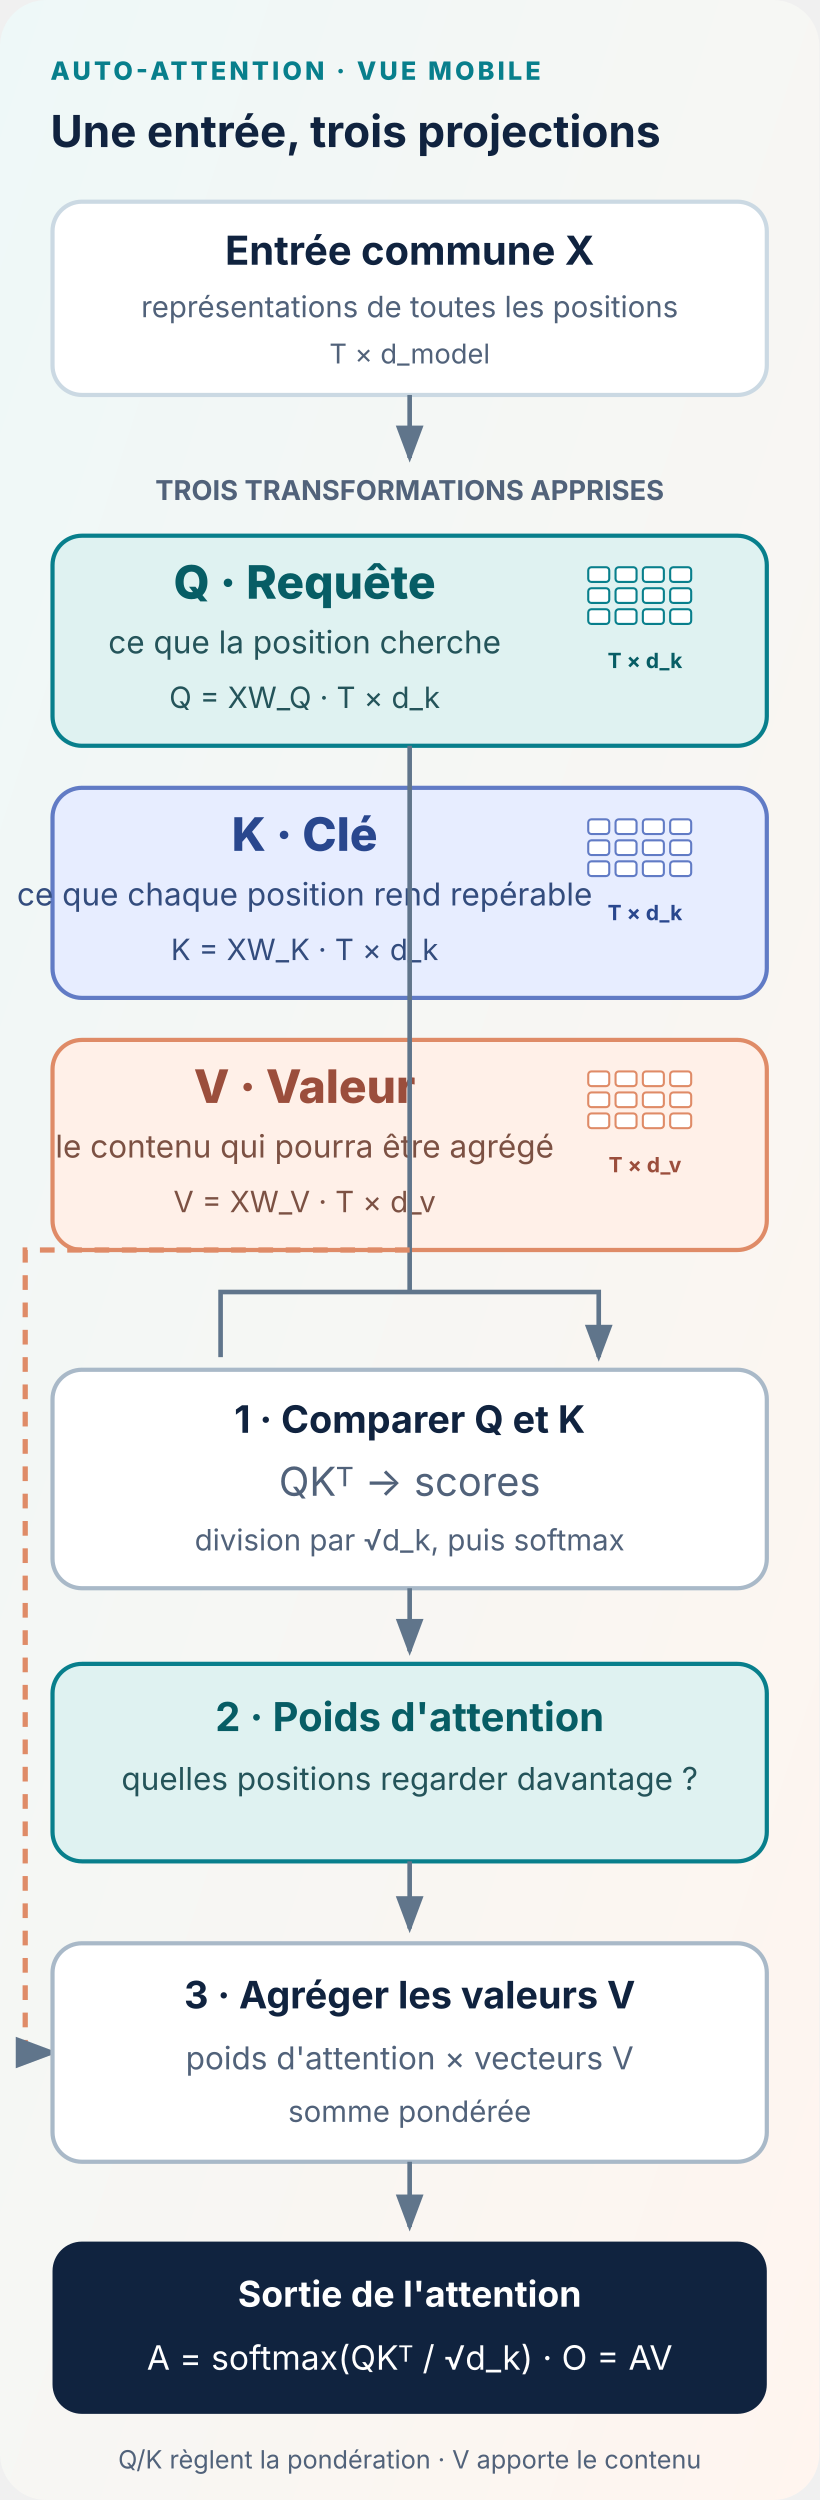
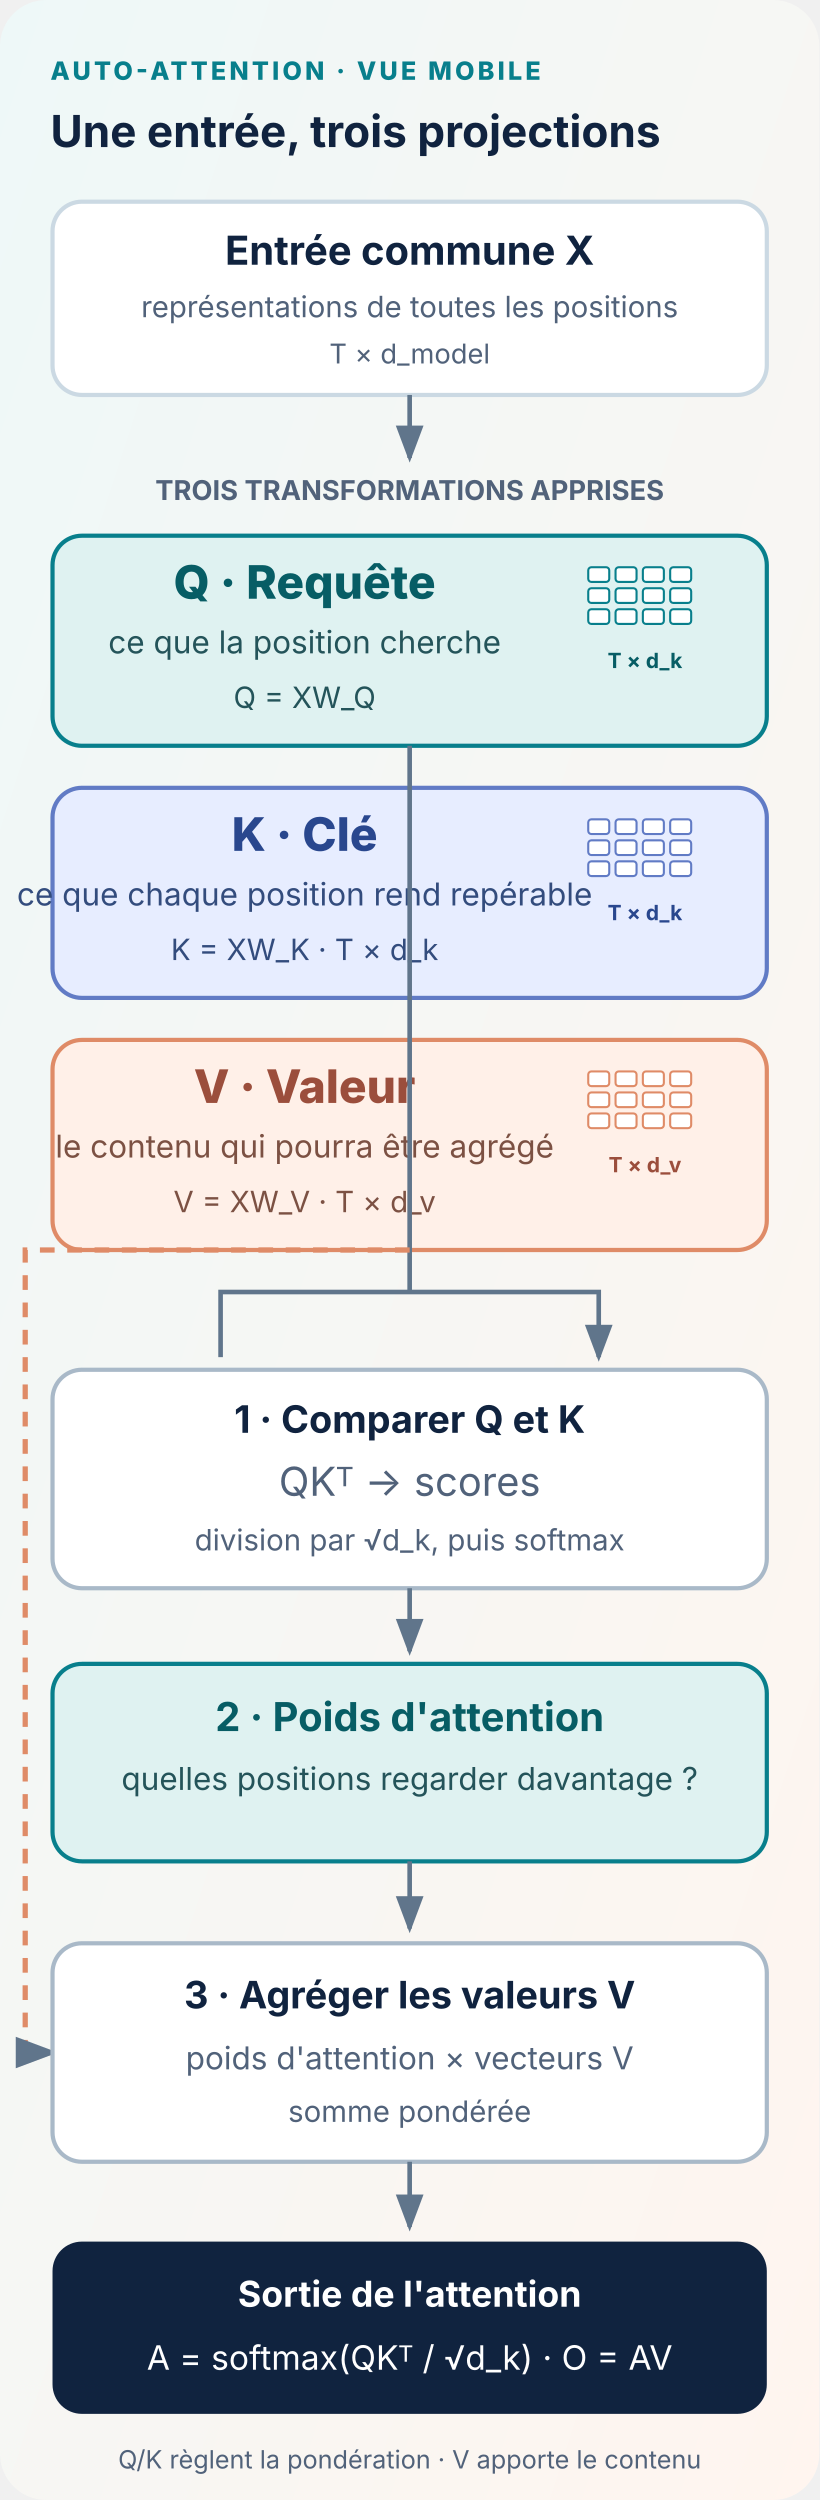
<svg xmlns="http://www.w3.org/2000/svg" viewBox="0 0 390 1190" role="img" aria-labelledby="title desc">
  <defs>
    <linearGradient id="bgm" x1="0" y1="0" x2="1" y2="1">
      <stop stop-color="#eef8f8" />
      <stop offset="1" stop-color="#fff5ef" />
    </linearGradient>
    <marker id="arrm" markerWidth="9" markerHeight="9" refX="7" refY="3" orient="auto">
      <path d="M0 0 L0 6 L8 3z" fill="#60758b" />
    </marker>
  </defs>
  <rect width="390" height="1190" rx="22" fill="url(#bgm)" />
  <text x="24" y="38" font-family="Inter,Arial,sans-serif" font-size="12" font-weight="800" letter-spacing="1.5" fill="#087f8c">AUTO-ATTENTION · VUE MOBILE</text>
  <text x="24" y="70" font-family="Inter,Arial,sans-serif" font-size="21" font-weight="750" fill="#10233f">Une entrée, trois projections</text>
  <rect x="25" y="96" width="340" height="92" rx="14" fill="#fff" stroke="#cbd9e3" stroke-width="2" />
  <text x="195" y="126" text-anchor="middle" font-family="Inter,Arial,sans-serif" font-size="19" font-weight="750" fill="#10233f">Entrée commune X</text>
  <text x="195" y="151" text-anchor="middle" font-family="Inter,Arial,sans-serif" font-size="14" fill="#51627a">représentations de toutes les positions</text>
  <text x="195" y="173" text-anchor="middle" font-family="Inter,Arial,sans-serif" font-size="13" fill="#51627a">T × d_model</text>
  <path d="M195 188 V218" stroke="#60758b" stroke-width="2.2" marker-end="url(#arrm)" />
  <text x="195" y="238" text-anchor="middle" font-family="Inter,Arial,sans-serif" font-size="13" font-weight="700" fill="#51627a">TROIS TRANSFORMATIONS APPRISES</text>
  <rect x="25" y="255" width="340" height="100" rx="14" fill="#dff2f1" stroke="#087f8c" stroke-width="2" />
  <text x="145" y="285" text-anchor="middle" font-family="Inter,Arial,sans-serif" font-size="22" font-weight="800" fill="#075d65">Q · Requête</text>
  <text x="145" y="311" text-anchor="middle" font-family="Inter,Arial,sans-serif" font-size="15" fill="#24545a">ce que la position cherche</text>
-   <text x="145" y="337" text-anchor="middle" font-family="Inter,Arial,sans-serif" font-size="14" fill="#24545a">Q = XW_Q · T × d_k</text>
+   <text x="145" y="337" text-anchor="middle" font-family="Inter,Arial,sans-serif" font-size="14" fill="#24545a">Q = XW_Q</text>
  <text x="307" y="318" text-anchor="middle" font-family="Inter,Arial,sans-serif" font-size="10" font-weight="700" fill="#075d65">T × d_k</text>
  <g fill="#ffffff" stroke="#087f8c" stroke-width="1">
    <rect x="280" y="270" width="10" height="7" rx="1.5" />
    <rect x="293" y="270" width="10" height="7" rx="1.5" />
    <rect x="306" y="270" width="10" height="7" rx="1.5" />
    <rect x="319" y="270" width="10" height="7" rx="1.5" />
    <rect x="280" y="280" width="10" height="7" rx="1.5" />
    <rect x="293" y="280" width="10" height="7" rx="1.5" />
    <rect x="306" y="280" width="10" height="7" rx="1.5" />
    <rect x="319" y="280" width="10" height="7" rx="1.5" />
    <rect x="280" y="290" width="10" height="7" rx="1.5" />
    <rect x="293" y="290" width="10" height="7" rx="1.5" />
    <rect x="306" y="290" width="10" height="7" rx="1.5" />
    <rect x="319" y="290" width="10" height="7" rx="1.5" />
  </g>
  <rect x="25" y="375" width="340" height="100" rx="14" fill="#e7edff" stroke="#617bc5" stroke-width="2" />
  <text x="145" y="405" text-anchor="middle" font-family="Inter,Arial,sans-serif" font-size="22" font-weight="800" fill="#29478e">K · Clé</text>
  <text x="145" y="431" text-anchor="middle" font-family="Inter,Arial,sans-serif" font-size="15" fill="#334c7d">ce que chaque position rend repérable</text>
  <text x="145" y="457" text-anchor="middle" font-family="Inter,Arial,sans-serif" font-size="14" fill="#334c7d">K = XW_K · T × d_k</text>
  <text x="307" y="438" text-anchor="middle" font-family="Inter,Arial,sans-serif" font-size="10" font-weight="700" fill="#29478e">T × d_k</text>
  <g fill="#ffffff" stroke="#617bc5" stroke-width="1">
    <rect x="280" y="390" width="10" height="7" rx="1.5" />
    <rect x="293" y="390" width="10" height="7" rx="1.5" />
    <rect x="306" y="390" width="10" height="7" rx="1.5" />
    <rect x="319" y="390" width="10" height="7" rx="1.5" />
    <rect x="280" y="400" width="10" height="7" rx="1.5" />
    <rect x="293" y="400" width="10" height="7" rx="1.5" />
    <rect x="306" y="400" width="10" height="7" rx="1.5" />
    <rect x="319" y="400" width="10" height="7" rx="1.5" />
    <rect x="280" y="410" width="10" height="7" rx="1.5" />
    <rect x="293" y="410" width="10" height="7" rx="1.5" />
    <rect x="306" y="410" width="10" height="7" rx="1.5" />
    <rect x="319" y="410" width="10" height="7" rx="1.5" />
  </g>
  <rect x="25" y="495" width="340" height="100" rx="14" fill="#fff0e8" stroke="#df8b67" stroke-width="2" />
  <text x="145" y="525" text-anchor="middle" font-family="Inter,Arial,sans-serif" font-size="22" font-weight="800" fill="#9b4e3c">V · Valeur</text>
  <text x="145" y="551" text-anchor="middle" font-family="Inter,Arial,sans-serif" font-size="15" fill="#7c5143">le contenu qui pourra être agrégé</text>
  <text x="145" y="577" text-anchor="middle" font-family="Inter,Arial,sans-serif" font-size="14" fill="#7c5143">V = XW_V · T × d_v</text>
  <text x="307" y="558" text-anchor="middle" font-family="Inter,Arial,sans-serif" font-size="10" font-weight="700" fill="#9b4e3c">T × d_v</text>
  <g fill="#ffffff" stroke="#df8b67" stroke-width="1">
    <rect x="280" y="510" width="10" height="7" rx="1.5" />
    <rect x="293" y="510" width="10" height="7" rx="1.5" />
    <rect x="306" y="510" width="10" height="7" rx="1.5" />
    <rect x="319" y="510" width="10" height="7" rx="1.5" />
    <rect x="280" y="520" width="10" height="7" rx="1.5" />
    <rect x="293" y="520" width="10" height="7" rx="1.5" />
    <rect x="306" y="520" width="10" height="7" rx="1.5" />
    <rect x="319" y="520" width="10" height="7" rx="1.5" />
    <rect x="280" y="530" width="10" height="7" rx="1.5" />
    <rect x="293" y="530" width="10" height="7" rx="1.5" />
    <rect x="306" y="530" width="10" height="7" rx="1.5" />
    <rect x="319" y="530" width="10" height="7" rx="1.5" />
  </g>
  <path d="M195 355 V615 H105 V646 M195 475 V615 H285 V646" fill="none" stroke="#60758b" stroke-width="2.2" marker-end="url(#arrm)" />
  <rect x="25" y="652" width="340" height="104" rx="14" fill="#fff" stroke="#a9b9c8" stroke-width="2" />
  <text x="195" y="682" text-anchor="middle" font-family="Inter,Arial,sans-serif" font-size="18" font-weight="750" fill="#10233f">1 · Comparer Q et K</text>
  <text x="195" y="712" text-anchor="middle" font-family="Inter,Arial,sans-serif" font-size="19" fill="#51627a">QKᵀ → scores</text>
  <text x="195" y="738" text-anchor="middle" font-family="Inter,Arial,sans-serif" font-size="14" fill="#51627a">division par √d_k, puis softmax</text>
  <path d="M195 756 V786" stroke="#60758b" stroke-width="2.2" marker-end="url(#arrm)" />
  <rect x="25" y="792" width="340" height="94" rx="14" fill="#dff2f1" stroke="#087f8c" stroke-width="2" />
  <text x="195" y="824" text-anchor="middle" font-family="Inter,Arial,sans-serif" font-size="19" font-weight="750" fill="#075d65">2 · Poids d'attention</text>
  <text x="195" y="852" text-anchor="middle" font-family="Inter,Arial,sans-serif" font-size="15" fill="#24545a">quelles positions regarder davantage ?</text>
  <path d="M195 886 V918" stroke="#60758b" stroke-width="2.2" marker-end="url(#arrm)" />
  <path d="M195 595 H12 V977 H25" fill="none" stroke="#df8b67" stroke-width="2.5" stroke-dasharray="7 6" marker-end="url(#arrm)" />
  <rect x="25" y="925" width="340" height="104" rx="14" fill="#fff" stroke="#a9b9c8" stroke-width="2" />
  <text x="195" y="956" text-anchor="middle" font-family="Inter,Arial,sans-serif" font-size="18" font-weight="750" fill="#10233f">3 · Agréger les valeurs V</text>
  <text x="195" y="985" text-anchor="middle" font-family="Inter,Arial,sans-serif" font-size="15" fill="#51627a">poids d'attention × vecteurs V</text>
  <text x="195" y="1010" text-anchor="middle" font-family="Inter,Arial,sans-serif" font-size="14" fill="#51627a">somme pondérée</text>
  <path d="M195 1029 V1060" stroke="#60758b" stroke-width="2.2" marker-end="url(#arrm)" />
  <rect x="25" y="1067" width="340" height="82" rx="14" fill="#10233f" />
  <text x="195" y="1098" text-anchor="middle" font-family="Inter,Arial,sans-serif" font-size="17" font-weight="750" fill="#fff">Sortie de l'attention</text>
  <text x="195" y="1128" text-anchor="middle" font-family="Inter,Arial,sans-serif" font-size="16" fill="#fff">A = softmax(QKᵀ / √d_k) · O = AV</text>
  <text x="195" y="1175" text-anchor="middle" font-family="Inter,Arial,sans-serif" font-size="12" fill="#51627a">Q/K règlent la pondération · V apporte le contenu</text>
</svg>
